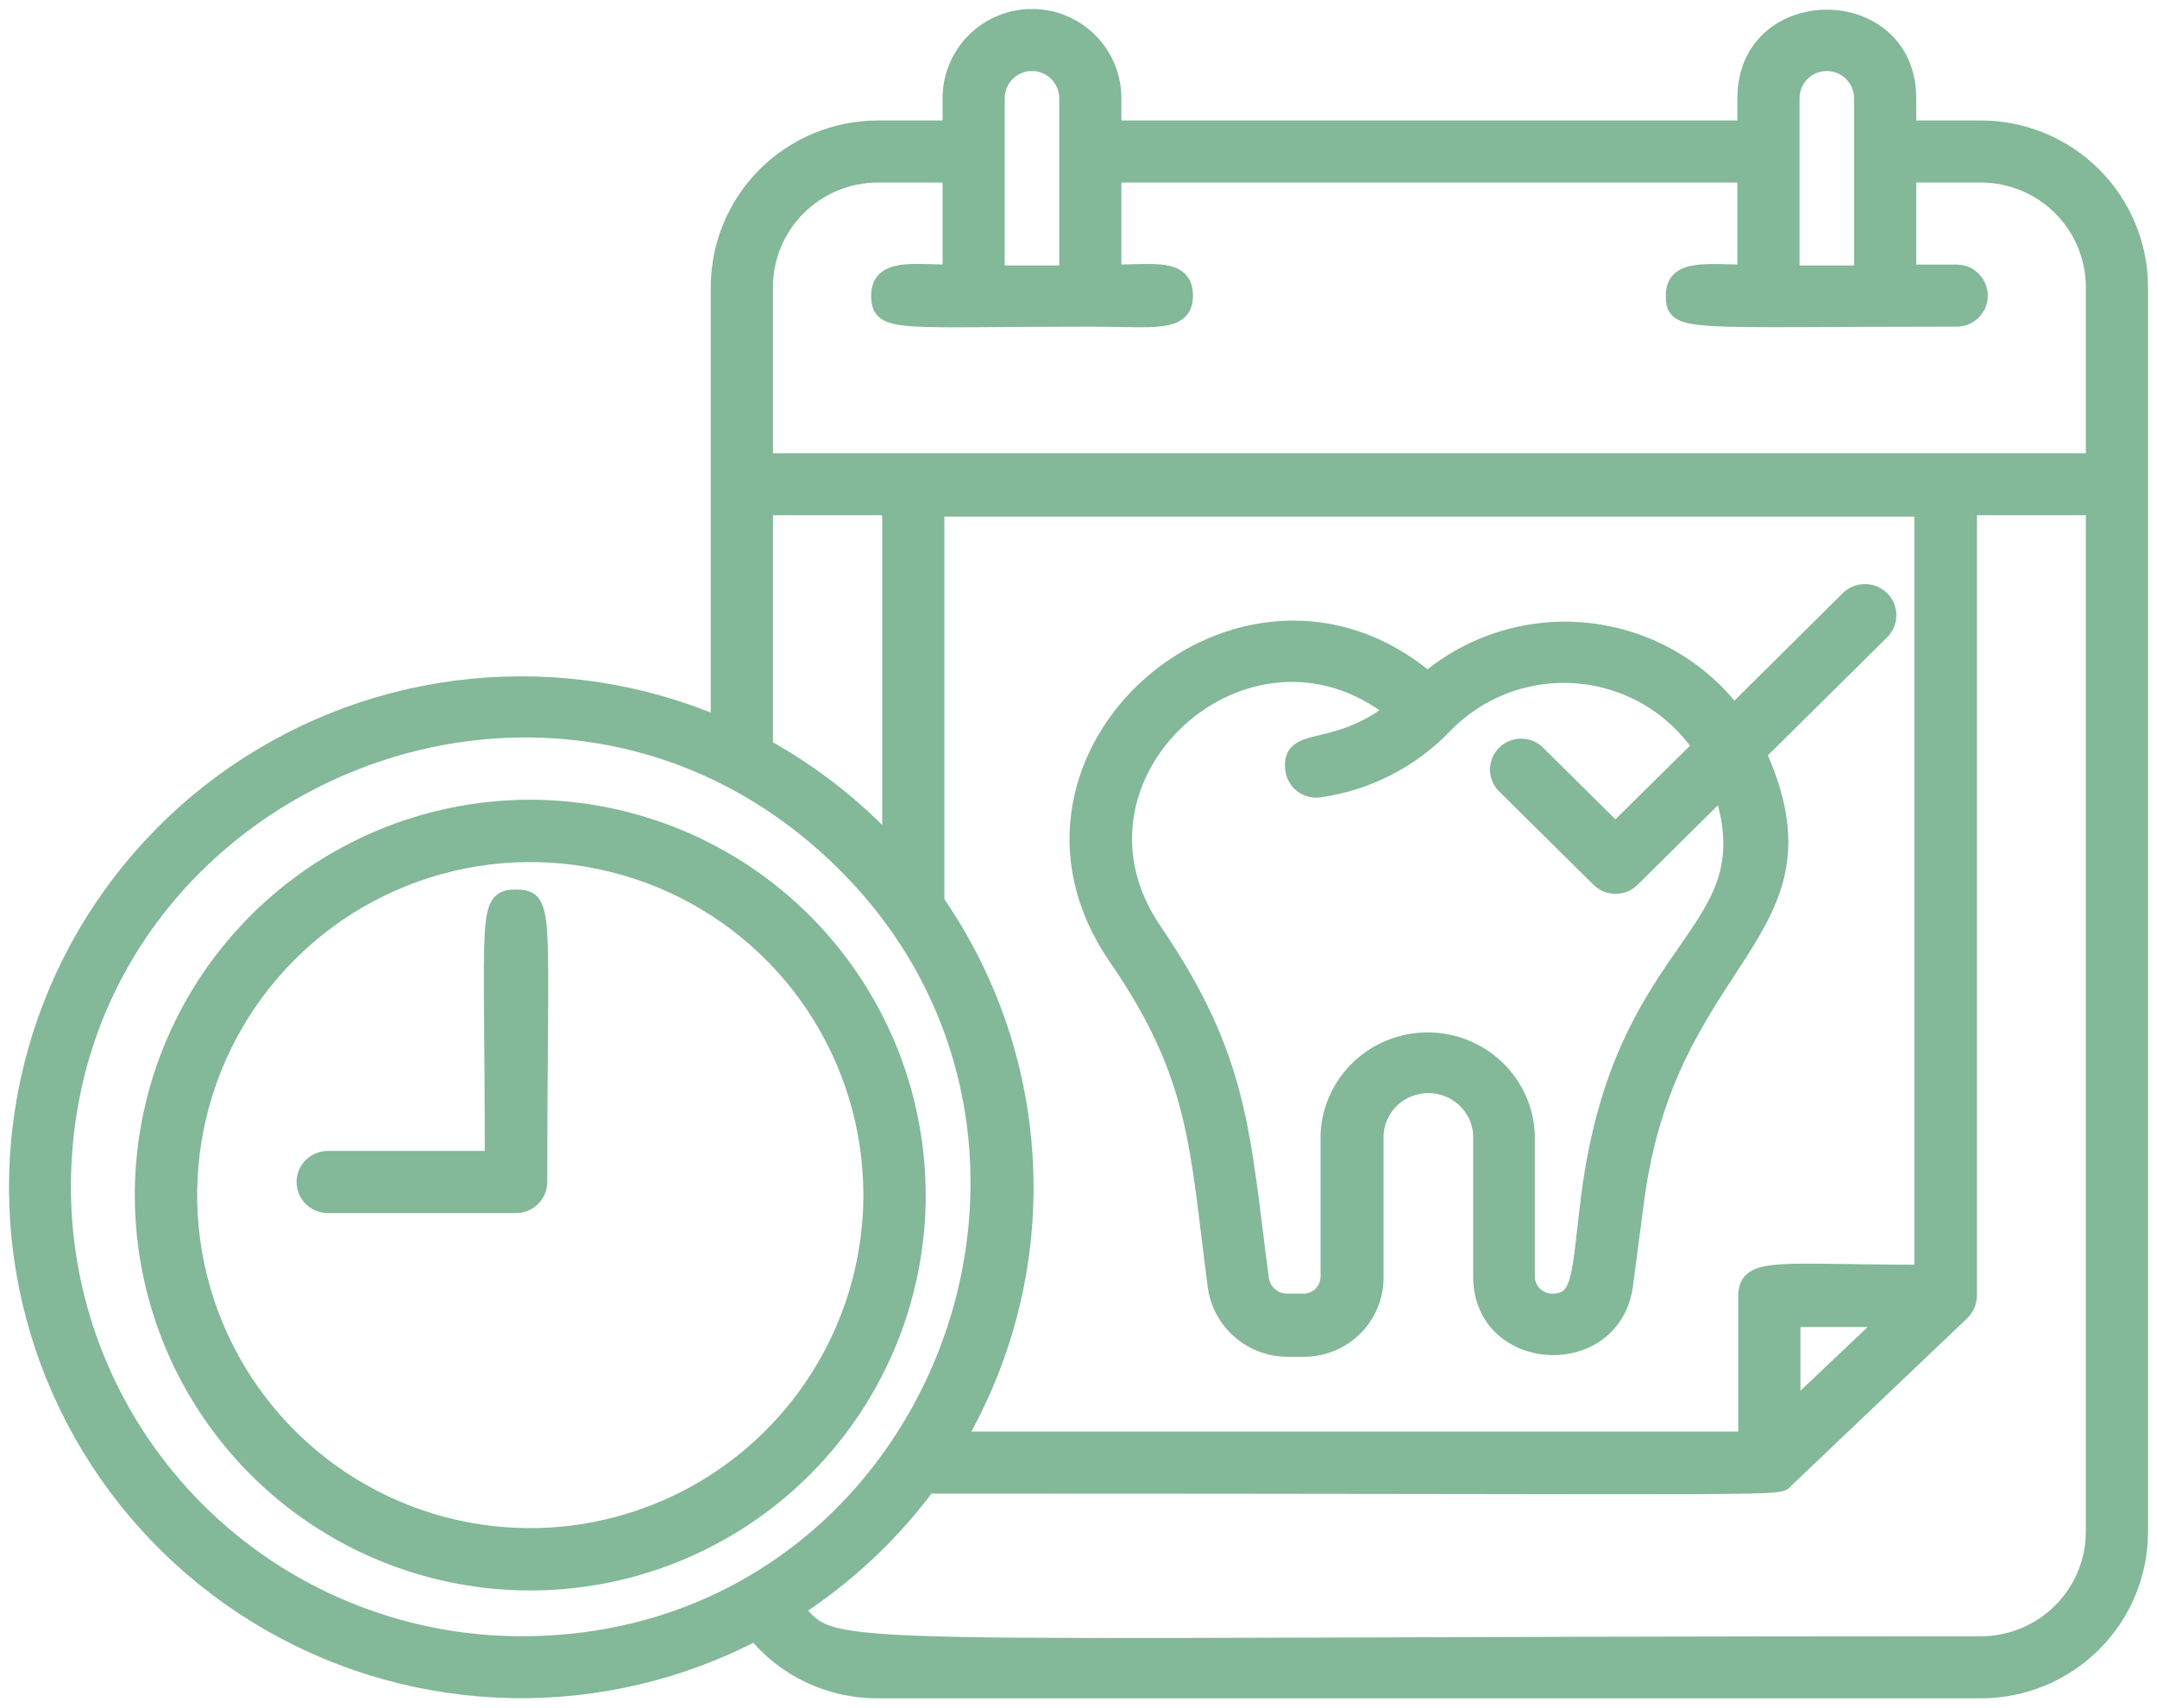
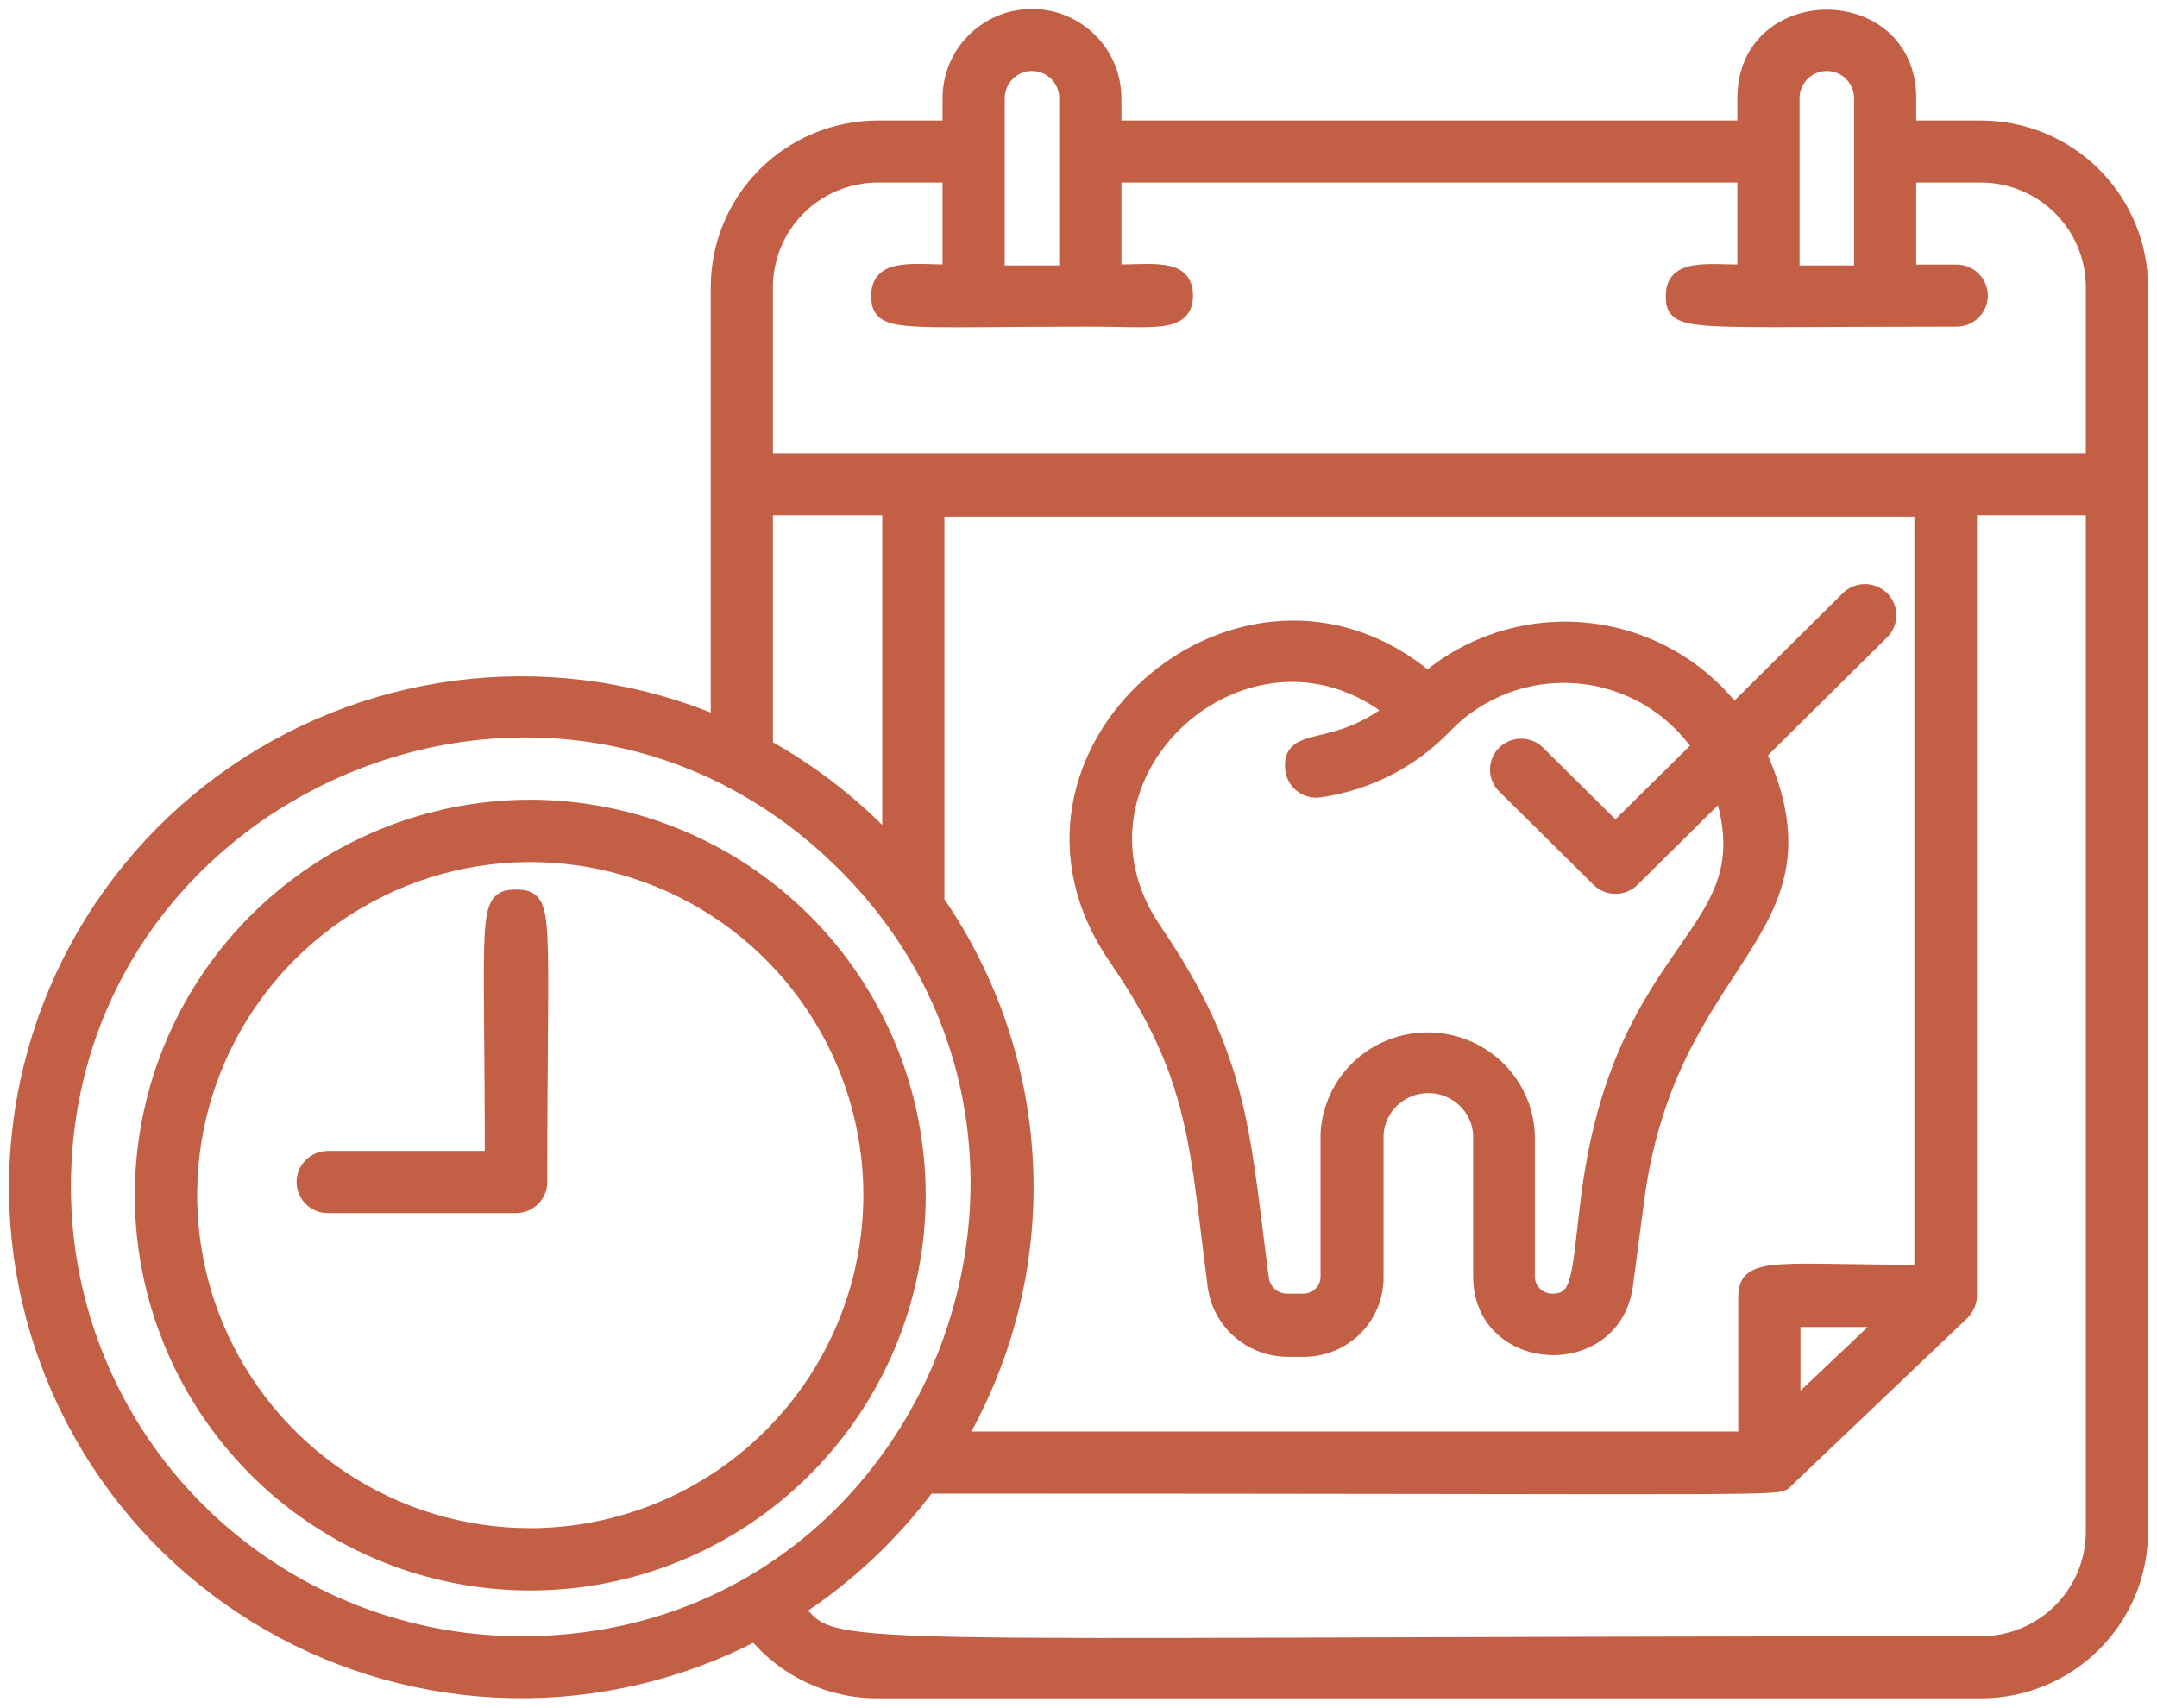
<svg xmlns="http://www.w3.org/2000/svg" width="120" height="95" viewBox="0 0 120 95" fill="none">
-   <path d="M29.5 45C25.248 45 21.091 46.261 17.555 48.623C14.02 50.986 11.264 54.344 9.637 58.272C8.009 62.201 7.584 66.524 8.413 70.694C9.243 74.865 11.29 78.696 14.297 81.703C17.304 84.71 21.135 86.757 25.306 87.587C29.476 88.416 33.799 87.991 37.728 86.363C41.656 84.736 45.014 81.98 47.377 78.445C49.739 74.909 51 70.752 51 66.5C50.993 60.8 48.726 55.335 44.696 51.304C40.665 47.274 35.2 45.007 29.5 45ZM29.5 85.532C25.736 85.532 22.056 84.415 18.927 82.324C15.797 80.233 13.358 77.261 11.917 73.783C10.477 70.305 10.1 66.479 10.834 62.787C11.569 59.095 13.381 55.704 16.043 53.043C18.704 50.381 22.095 48.569 25.787 47.834C29.479 47.1 33.306 47.477 36.783 48.917C40.261 50.358 43.233 52.797 45.324 55.927C47.415 59.056 48.532 62.736 48.532 66.5C48.525 71.546 46.518 76.382 42.95 79.95C39.382 83.518 34.545 85.525 29.5 85.532Z" fill="#83B899" stroke="#83B899" />
-   <path d="M102.864 33.368L96.448 39.733C95.483 38.462 94.266 37.401 92.871 36.615C91.476 35.829 89.933 35.334 88.337 35.161C86.742 34.989 85.127 35.141 83.594 35.61C82.06 36.079 80.64 36.854 79.42 37.888C69.167 29.215 54.447 42.029 62.146 53.231C66.724 59.877 66.662 63.773 67.686 71.555C67.812 72.507 68.283 73.382 69.012 74.016C69.74 74.649 70.677 74.999 71.647 75H72.548C73.589 74.997 74.587 74.585 75.323 73.854C76.058 73.124 76.471 72.135 76.471 71.103V63.102C76.52 62.349 76.857 61.643 77.412 61.127C77.968 60.611 78.701 60.324 79.463 60.324C80.225 60.324 80.959 60.611 81.514 61.127C82.07 61.643 82.407 62.349 82.456 63.102V71.03C82.456 75.916 89.723 76.307 90.352 71.482L90.969 66.791C92.783 52.889 102.346 52.046 97.756 41.919L104.641 35.103C104.873 34.869 105.002 34.554 105 34.227C104.998 33.899 104.864 33.586 104.628 33.356C104.393 33.126 104.074 32.998 103.744 33C103.413 33.002 103.096 33.135 102.864 33.368ZM88.477 66.473C87.909 70.822 88.094 72.484 86.355 72.484C85.965 72.484 85.592 72.33 85.316 72.058C85.041 71.785 84.886 71.415 84.886 71.03V63.102C84.82 61.712 84.215 60.402 83.199 59.442C82.182 58.482 80.831 57.947 79.426 57.947C78.022 57.947 76.671 58.482 75.654 59.442C74.638 60.402 74.033 61.712 73.966 63.102V71.03C73.968 71.22 73.932 71.409 73.859 71.585C73.787 71.761 73.68 71.922 73.544 72.057C73.409 72.192 73.248 72.299 73.071 72.373C72.893 72.446 72.703 72.484 72.511 72.484H71.61C71.238 72.484 70.879 72.35 70.6 72.107C70.321 71.864 70.14 71.529 70.092 71.164C69.019 63.028 69.006 58.948 64.157 51.826C58.198 43.129 69.389 33.002 77.582 39.525C74.238 42.163 71.733 40.82 72.005 42.835C72.05 43.156 72.223 43.446 72.485 43.64C72.746 43.835 73.075 43.919 73.399 43.874C76.043 43.497 78.481 42.249 80.321 40.331C81.275 39.34 82.442 38.574 83.735 38.09C85.028 37.605 86.415 37.415 87.792 37.532C89.17 37.649 90.503 38.071 91.694 38.767C92.884 39.463 93.902 40.415 94.671 41.553L89.871 46.292L85.429 41.895C85.193 41.695 84.89 41.59 84.579 41.602C84.269 41.614 83.974 41.741 83.754 41.959C83.534 42.176 83.406 42.468 83.394 42.775C83.382 43.083 83.487 43.383 83.689 43.617L89.007 48.882C89.239 49.11 89.551 49.237 89.877 49.237C90.203 49.237 90.516 49.11 90.747 48.882L95.819 43.861C98.558 52.242 90.365 52.022 88.477 66.473Z" fill="#83B899" stroke="#83B899" />
-   <path d="M110.21 7.204H106.105V5.463C106.105 -0.435 97.155 -0.435 97.155 5.463V7.204H61.886V5.463C61.886 4.279 61.415 3.144 60.576 2.307C59.736 1.47 58.598 1 57.412 1C56.225 1 55.087 1.47 54.248 2.307C53.408 3.144 52.937 4.279 52.937 5.463V7.204H48.831C46.501 7.207 44.267 8.132 42.619 9.775C40.972 11.419 40.045 13.647 40.041 15.971V40.395C35.696 38.536 30.95 37.805 26.244 38.269C21.539 38.734 17.029 40.379 13.133 43.052C9.238 45.724 6.084 49.337 3.966 53.553C1.849 57.77 0.836 62.452 1.022 67.164C1.208 71.876 2.587 76.465 5.031 80.502C7.475 84.538 10.904 87.892 14.999 90.251C19.093 92.609 23.719 93.895 28.447 93.989C33.174 94.083 37.848 92.982 42.033 90.787C42.852 91.797 43.889 92.609 45.065 93.165C46.242 93.721 47.529 94.007 48.831 94H110.21C112.542 94 114.777 93.076 116.426 91.432C118.074 89.788 119 87.558 119 85.233V15.971C118.997 13.647 118.07 11.419 116.422 9.775C114.774 8.132 112.541 7.207 110.21 7.204ZM103.646 5.463V15.272H99.614V5.463C99.614 4.93 99.826 4.418 100.204 4.041C100.582 3.664 101.095 3.452 101.63 3.452C102.165 3.452 102.677 3.664 103.055 4.041C103.434 4.418 103.646 4.93 103.646 5.463ZM55.395 5.463C55.395 4.93 55.608 4.418 55.986 4.041C56.364 3.664 56.877 3.452 57.412 3.452C57.946 3.452 58.459 3.664 58.837 4.041C59.215 4.418 59.428 4.93 59.428 5.463V15.272H55.395V5.463ZM42.5 28.17H49.581V47.138C47.531 44.928 45.141 43.057 42.5 41.596V28.17ZM28.978 91.548C22.207 91.538 15.716 88.85 10.93 84.074C6.143 79.297 3.451 72.822 3.445 66.069C3.445 43.632 30.834 31.873 47.061 48.046C62.845 63.789 51.929 91.548 29.002 91.548H28.978ZM97.204 72.114V80.157H53.183C55.866 75.57 57.183 70.315 56.98 65.008C56.778 59.702 55.064 54.562 52.039 50.191V28.244H107.002V70.876C99.011 70.876 97.204 70.397 97.204 72.114ZM105.158 73.34L99.663 78.551V73.34H105.158ZM116.541 85.233C116.538 86.907 115.87 88.511 114.683 89.695C113.497 90.878 111.889 91.544 110.21 91.548C43.987 91.548 46.766 92.32 44.197 89.525C47.05 87.678 49.548 85.336 51.572 82.609C101.605 82.609 98.778 82.806 99.356 82.266L109.104 72.984C109.337 72.748 109.473 72.433 109.485 72.102V28.17H116.541V85.233ZM116.541 25.718H42.5V15.971C42.503 14.297 43.171 12.693 44.358 11.509C45.544 10.326 47.153 9.66 48.831 9.656H52.937V15.223C50.835 15.223 48.966 14.855 48.966 16.449C48.966 18.043 49.925 17.675 60.657 17.675C64.185 17.675 65.869 18.031 65.869 16.449C65.869 14.867 64.21 15.223 61.886 15.223V9.656H97.155V15.223C94.955 15.223 93.172 14.892 93.172 16.449C93.172 18.006 93.713 17.675 108.858 17.675C109.184 17.675 109.497 17.546 109.727 17.316C109.958 17.086 110.088 16.774 110.088 16.449C110.088 16.124 109.958 15.812 109.727 15.582C109.497 15.352 109.184 15.223 108.858 15.223H106.105V9.656H110.21C111.889 9.66 113.497 10.326 114.683 11.509C115.87 12.693 116.538 14.297 116.541 15.971V25.718Z" fill="#83B899" stroke="#83B899" />
-   <path d="M28.709 50C27.026 50 27.471 50.811 27.471 64.543H18.238C17.91 64.543 17.595 64.673 17.363 64.903C17.13 65.133 17 65.446 17 65.772C17 66.097 17.13 66.41 17.363 66.64C17.595 66.871 17.91 67 18.238 67H28.709C29.037 67 29.352 66.871 29.584 66.64C29.816 66.41 29.947 66.097 29.947 65.772C29.947 50.7 30.392 50 28.709 50Z" fill="#83B899" stroke="#83B899" />
+   <path d="M29.5 45C25.248 45 21.091 46.261 17.555 48.623C14.02 50.986 11.264 54.344 9.637 58.272C8.009 62.201 7.584 66.524 8.413 70.694C9.243 74.865 11.29 78.696 14.297 81.703C17.304 84.71 21.135 86.757 25.306 87.587C29.476 88.416 33.799 87.991 37.728 86.363C41.656 84.736 45.014 81.98 47.377 78.445C49.739 74.909 51 70.752 51 66.5C50.993 60.8 48.726 55.335 44.696 51.304C40.665 47.274 35.2 45.007 29.5 45ZM29.5 85.532C25.736 85.532 22.056 84.415 18.927 82.324C15.797 80.233 13.358 77.261 11.917 73.783C10.477 70.305 10.1 66.479 10.834 62.787C11.569 59.095 13.381 55.704 16.043 53.043C18.704 50.381 22.095 48.569 25.787 47.834C29.479 47.1 33.306 47.477 36.783 48.917C40.261 50.358 43.233 52.797 45.324 55.927C47.415 59.056 48.532 62.736 48.532 66.5C48.525 71.546 46.518 76.382 42.95 79.95C39.382 83.518 34.545 85.525 29.5 85.532Z" fill="#c35f45" stroke="#c35f45" />
+   <path d="M102.864 33.368L96.448 39.733C95.483 38.462 94.266 37.401 92.871 36.615C91.476 35.829 89.933 35.334 88.337 35.161C86.742 34.989 85.127 35.141 83.594 35.61C82.06 36.079 80.64 36.854 79.42 37.888C69.167 29.215 54.447 42.029 62.146 53.231C66.724 59.877 66.662 63.773 67.686 71.555C67.812 72.507 68.283 73.382 69.012 74.016C69.74 74.649 70.677 74.999 71.647 75H72.548C73.589 74.997 74.587 74.585 75.323 73.854C76.058 73.124 76.471 72.135 76.471 71.103V63.102C76.52 62.349 76.857 61.643 77.412 61.127C77.968 60.611 78.701 60.324 79.463 60.324C80.225 60.324 80.959 60.611 81.514 61.127C82.07 61.643 82.407 62.349 82.456 63.102V71.03C82.456 75.916 89.723 76.307 90.352 71.482L90.969 66.791C92.783 52.889 102.346 52.046 97.756 41.919L104.641 35.103C104.873 34.869 105.002 34.554 105 34.227C104.998 33.899 104.864 33.586 104.628 33.356C104.393 33.126 104.074 32.998 103.744 33C103.413 33.002 103.096 33.135 102.864 33.368ZM88.477 66.473C87.909 70.822 88.094 72.484 86.355 72.484C85.965 72.484 85.592 72.33 85.316 72.058C85.041 71.785 84.886 71.415 84.886 71.03V63.102C84.82 61.712 84.215 60.402 83.199 59.442C82.182 58.482 80.831 57.947 79.426 57.947C78.022 57.947 76.671 58.482 75.654 59.442C74.638 60.402 74.033 61.712 73.966 63.102V71.03C73.968 71.22 73.932 71.409 73.859 71.585C73.787 71.761 73.68 71.922 73.544 72.057C73.409 72.192 73.248 72.299 73.071 72.373C72.893 72.446 72.703 72.484 72.511 72.484H71.61C71.238 72.484 70.879 72.35 70.6 72.107C70.321 71.864 70.14 71.529 70.092 71.164C69.019 63.028 69.006 58.948 64.157 51.826C58.198 43.129 69.389 33.002 77.582 39.525C74.238 42.163 71.733 40.82 72.005 42.835C72.05 43.156 72.223 43.446 72.485 43.64C72.746 43.835 73.075 43.919 73.399 43.874C76.043 43.497 78.481 42.249 80.321 40.331C81.275 39.34 82.442 38.574 83.735 38.09C85.028 37.605 86.415 37.415 87.792 37.532C89.17 37.649 90.503 38.071 91.694 38.767C92.884 39.463 93.902 40.415 94.671 41.553L89.871 46.292L85.429 41.895C85.193 41.695 84.89 41.59 84.579 41.602C84.269 41.614 83.974 41.741 83.754 41.959C83.534 42.176 83.406 42.468 83.394 42.775C83.382 43.083 83.487 43.383 83.689 43.617L89.007 48.882C89.239 49.11 89.551 49.237 89.877 49.237C90.203 49.237 90.516 49.11 90.747 48.882L95.819 43.861C98.558 52.242 90.365 52.022 88.477 66.473Z" fill="#c35f45" stroke="#c35f45" />
+   <path d="M110.21 7.204H106.105V5.463C106.105 -0.435 97.155 -0.435 97.155 5.463V7.204H61.886V5.463C61.886 4.279 61.415 3.144 60.576 2.307C59.736 1.47 58.598 1 57.412 1C56.225 1 55.087 1.47 54.248 2.307C53.408 3.144 52.937 4.279 52.937 5.463V7.204H48.831C46.501 7.207 44.267 8.132 42.619 9.775C40.972 11.419 40.045 13.647 40.041 15.971V40.395C35.696 38.536 30.95 37.805 26.244 38.269C21.539 38.734 17.029 40.379 13.133 43.052C9.238 45.724 6.084 49.337 3.966 53.553C1.849 57.77 0.836 62.452 1.022 67.164C1.208 71.876 2.587 76.465 5.031 80.502C7.475 84.538 10.904 87.892 14.999 90.251C19.093 92.609 23.719 93.895 28.447 93.989C33.174 94.083 37.848 92.982 42.033 90.787C42.852 91.797 43.889 92.609 45.065 93.165C46.242 93.721 47.529 94.007 48.831 94H110.21C112.542 94 114.777 93.076 116.426 91.432C118.074 89.788 119 87.558 119 85.233V15.971C118.997 13.647 118.07 11.419 116.422 9.775C114.774 8.132 112.541 7.207 110.21 7.204ZM103.646 5.463V15.272H99.614V5.463C99.614 4.93 99.826 4.418 100.204 4.041C100.582 3.664 101.095 3.452 101.63 3.452C102.165 3.452 102.677 3.664 103.055 4.041C103.434 4.418 103.646 4.93 103.646 5.463ZM55.395 5.463C55.395 4.93 55.608 4.418 55.986 4.041C56.364 3.664 56.877 3.452 57.412 3.452C57.946 3.452 58.459 3.664 58.837 4.041C59.215 4.418 59.428 4.93 59.428 5.463V15.272H55.395V5.463ZM42.5 28.17H49.581V47.138C47.531 44.928 45.141 43.057 42.5 41.596V28.17ZM28.978 91.548C22.207 91.538 15.716 88.85 10.93 84.074C6.143 79.297 3.451 72.822 3.445 66.069C3.445 43.632 30.834 31.873 47.061 48.046C62.845 63.789 51.929 91.548 29.002 91.548H28.978ZM97.204 72.114V80.157H53.183C55.866 75.57 57.183 70.315 56.98 65.008C56.778 59.702 55.064 54.562 52.039 50.191V28.244H107.002V70.876C99.011 70.876 97.204 70.397 97.204 72.114ZM105.158 73.34L99.663 78.551V73.34H105.158ZM116.541 85.233C116.538 86.907 115.87 88.511 114.683 89.695C113.497 90.878 111.889 91.544 110.21 91.548C43.987 91.548 46.766 92.32 44.197 89.525C47.05 87.678 49.548 85.336 51.572 82.609C101.605 82.609 98.778 82.806 99.356 82.266L109.104 72.984C109.337 72.748 109.473 72.433 109.485 72.102V28.17H116.541V85.233ZM116.541 25.718H42.5V15.971C42.503 14.297 43.171 12.693 44.358 11.509C45.544 10.326 47.153 9.66 48.831 9.656H52.937V15.223C50.835 15.223 48.966 14.855 48.966 16.449C48.966 18.043 49.925 17.675 60.657 17.675C64.185 17.675 65.869 18.031 65.869 16.449C65.869 14.867 64.21 15.223 61.886 15.223V9.656H97.155V15.223C94.955 15.223 93.172 14.892 93.172 16.449C93.172 18.006 93.713 17.675 108.858 17.675C109.184 17.675 109.497 17.546 109.727 17.316C109.958 17.086 110.088 16.774 110.088 16.449C110.088 16.124 109.958 15.812 109.727 15.582C109.497 15.352 109.184 15.223 108.858 15.223H106.105V9.656H110.21C111.889 9.66 113.497 10.326 114.683 11.509C115.87 12.693 116.538 14.297 116.541 15.971V25.718Z" fill="#c35f45" stroke="#c35f45" />
+   <path d="M28.709 50C27.026 50 27.471 50.811 27.471 64.543H18.238C17.91 64.543 17.595 64.673 17.363 64.903C17.13 65.133 17 65.446 17 65.772C17 66.097 17.13 66.41 17.363 66.64C17.595 66.871 17.91 67 18.238 67H28.709C29.037 67 29.352 66.871 29.584 66.64C29.816 66.41 29.947 66.097 29.947 65.772C29.947 50.7 30.392 50 28.709 50Z" fill="#c35f45" stroke="#c35f45" />
</svg>
